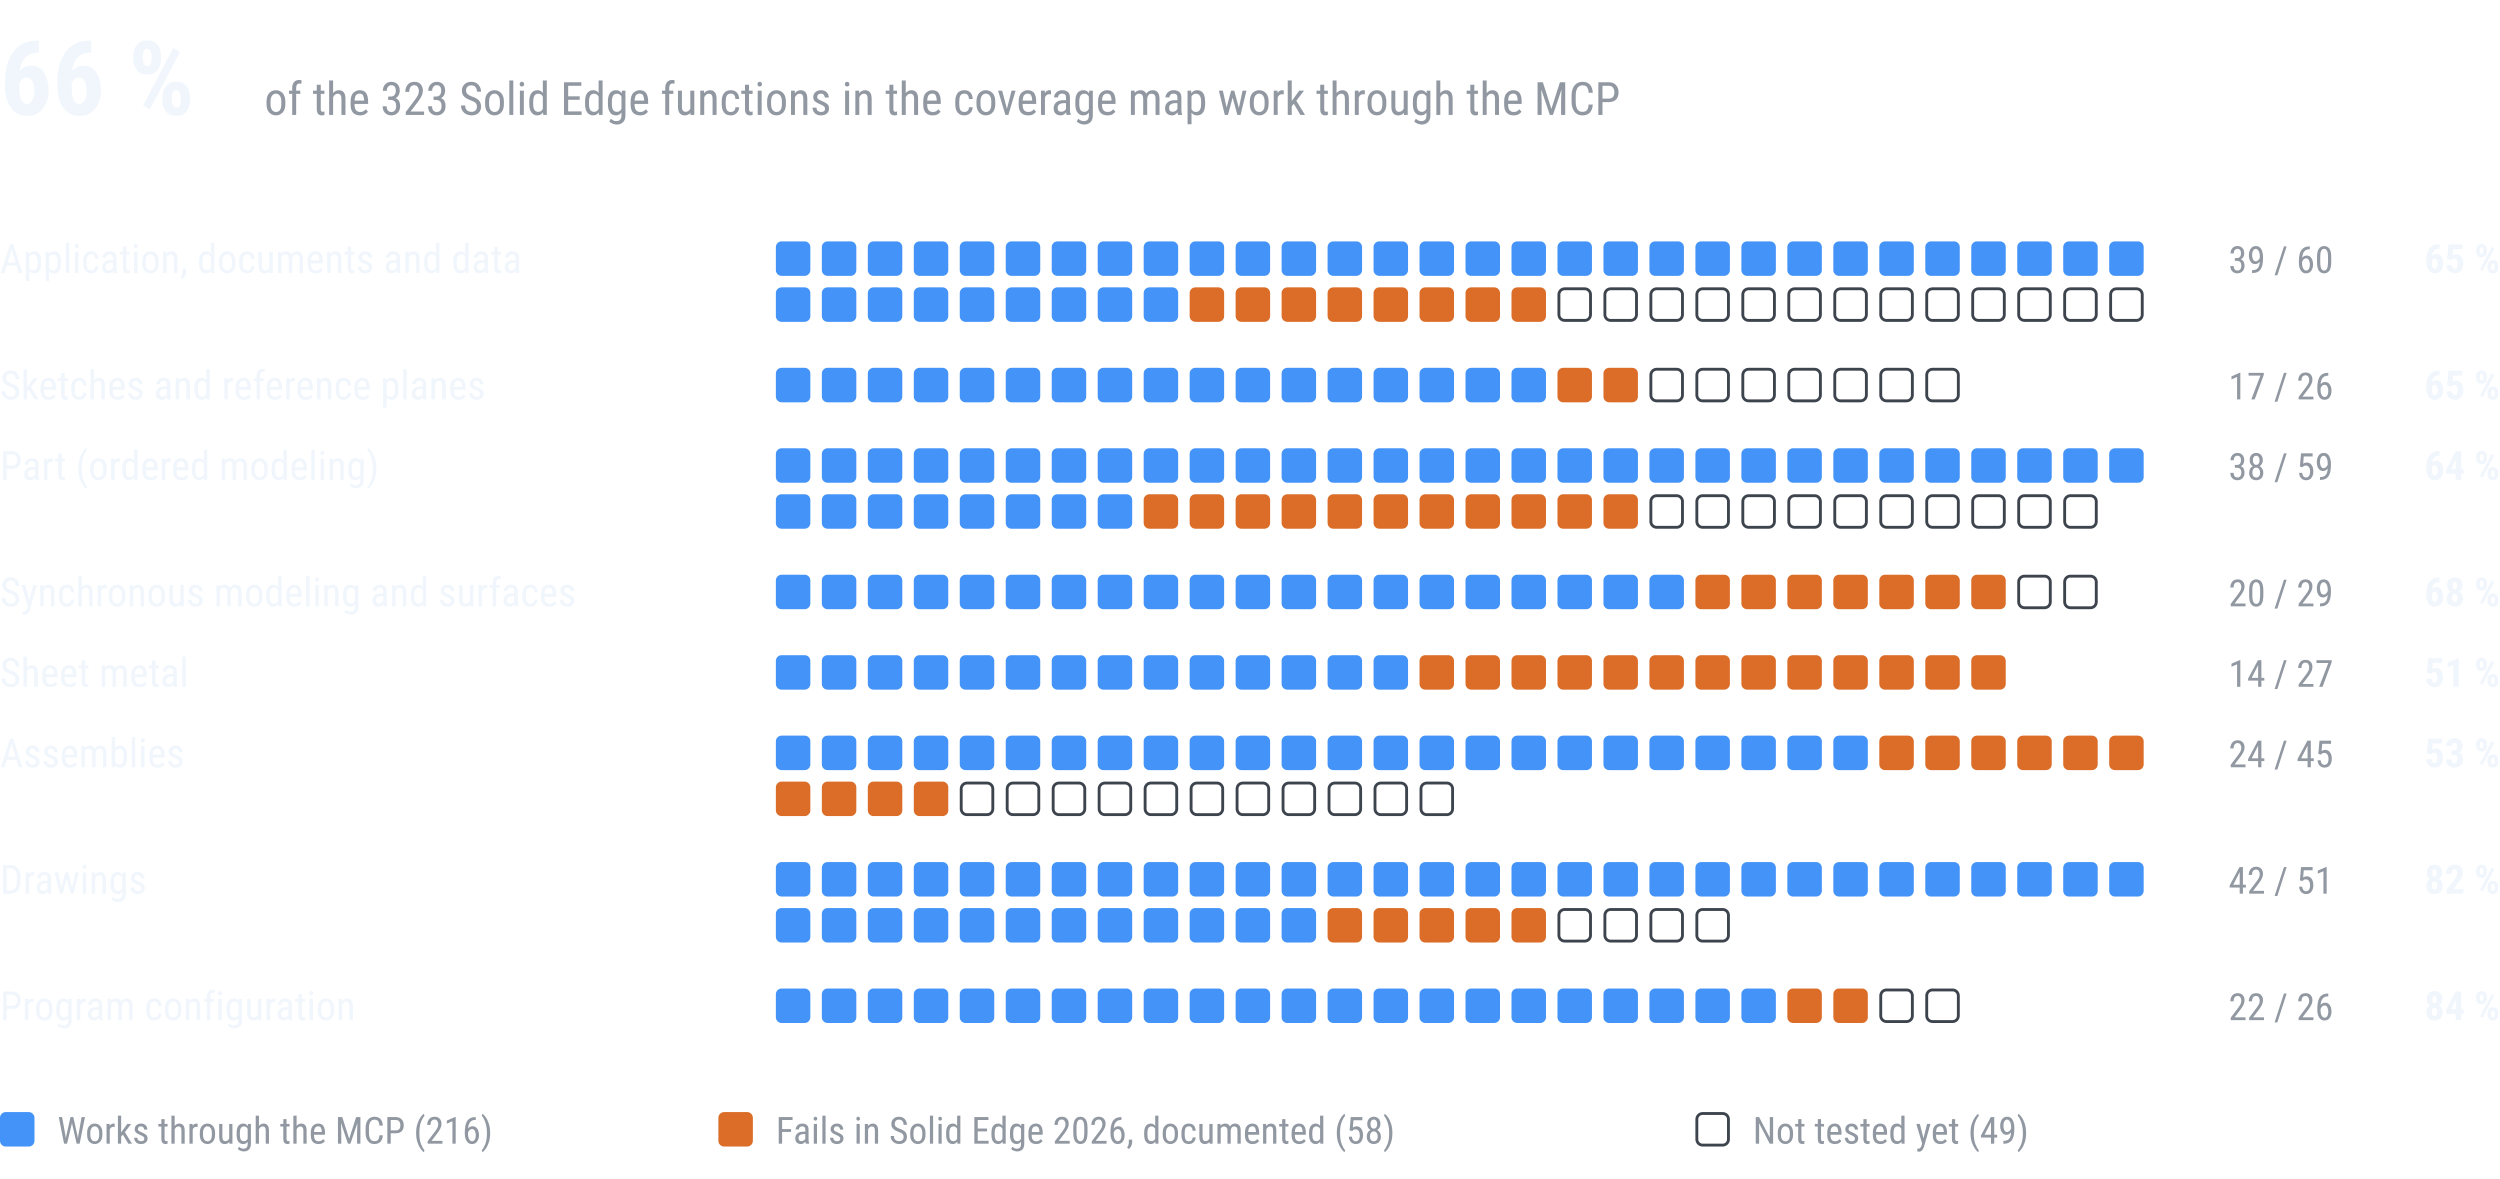
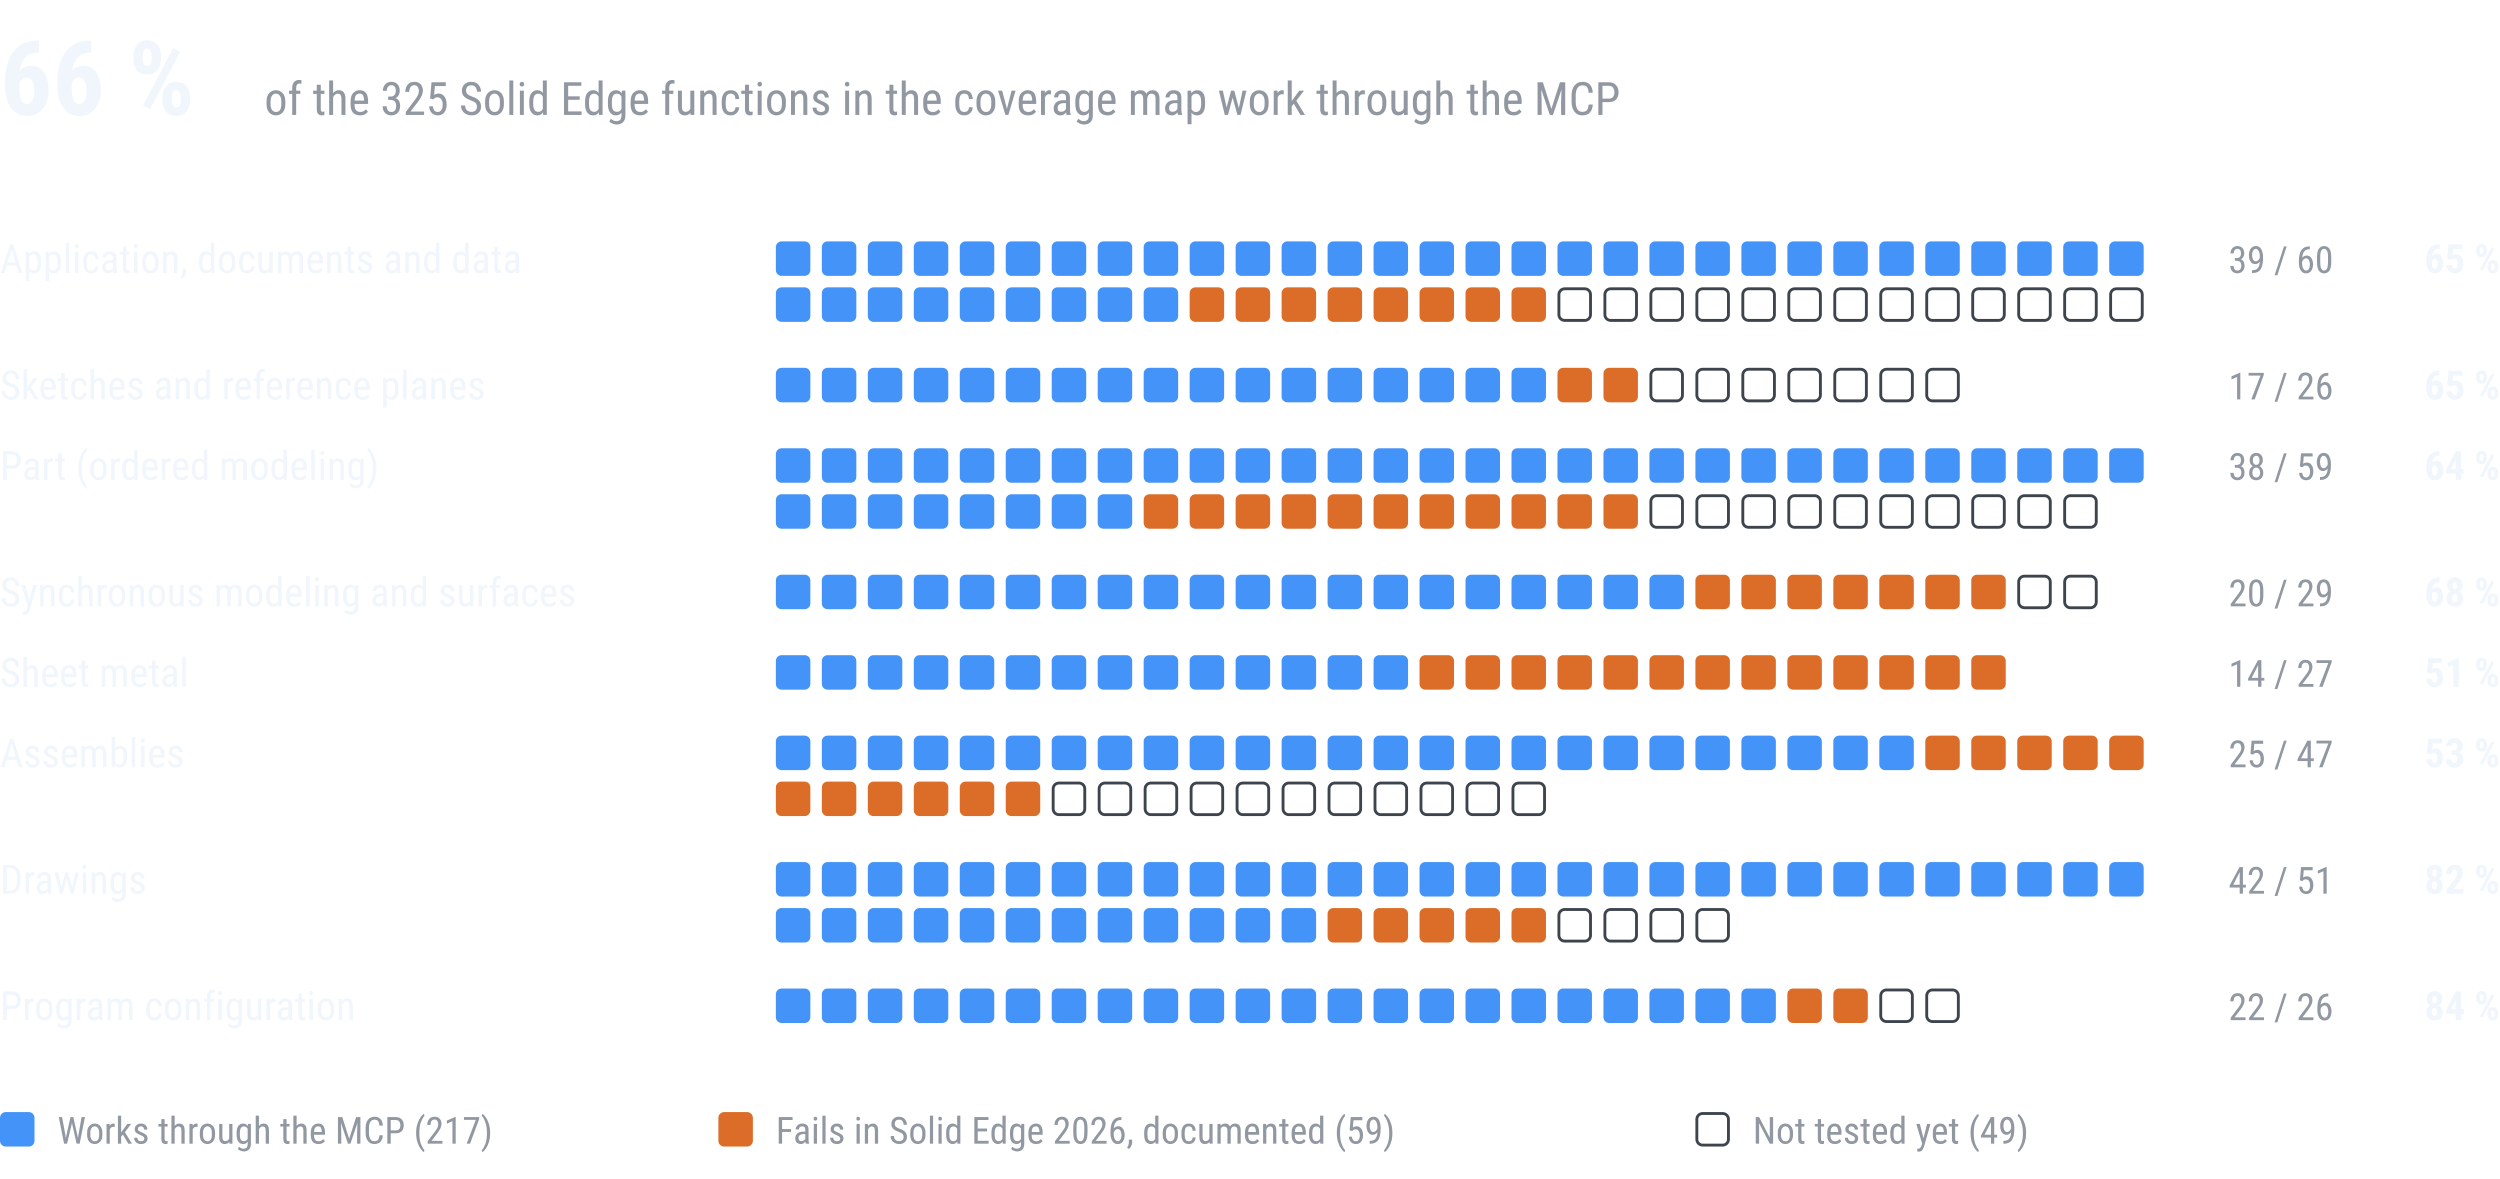
<svg xmlns="http://www.w3.org/2000/svg" width="870" height="410" viewBox="0 0 870 410" role="img" aria-labelledby="title desc">
  <g font-family="Bahnschrift, 'DIN Alternate', 'DIN 1451', D-DIN, Barlow, 'Roboto Condensed', 'Arial Narrow', sans-serif">
    <text x="0" y="40" font-size="36" font-weight="600" fill="#f0f6fc">66 %</text>
-     <text x="92" y="40" font-size="16" fill="#9198a1">of the 323 Solid Edge functions in the coverage map work through the MCP</text>
+     <text x="92" y="40" font-size="16" fill="#9198a1">of the 325 Solid Edge functions in the coverage map work through the MCP</text>
    <text x="0" y="95" font-size="14" fill="#f0f6fc">Application, documents and data</text>
    <rect x="270" y="84" width="12" height="12" rx="2" fill="#4493f8" />
    <rect x="286" y="84" width="12" height="12" rx="2" fill="#4493f8" />
    <rect x="302" y="84" width="12" height="12" rx="2" fill="#4493f8" />
    <rect x="318" y="84" width="12" height="12" rx="2" fill="#4493f8" />
    <rect x="334" y="84" width="12" height="12" rx="2" fill="#4493f8" />
    <rect x="350" y="84" width="12" height="12" rx="2" fill="#4493f8" />
    <rect x="366" y="84" width="12" height="12" rx="2" fill="#4493f8" />
    <rect x="382" y="84" width="12" height="12" rx="2" fill="#4493f8" />
    <rect x="398" y="84" width="12" height="12" rx="2" fill="#4493f8" />
    <rect x="414" y="84" width="12" height="12" rx="2" fill="#4493f8" />
    <rect x="430" y="84" width="12" height="12" rx="2" fill="#4493f8" />
    <rect x="446" y="84" width="12" height="12" rx="2" fill="#4493f8" />
    <rect x="462" y="84" width="12" height="12" rx="2" fill="#4493f8" />
    <rect x="478" y="84" width="12" height="12" rx="2" fill="#4493f8" />
    <rect x="494" y="84" width="12" height="12" rx="2" fill="#4493f8" />
    <rect x="510" y="84" width="12" height="12" rx="2" fill="#4493f8" />
    <rect x="526" y="84" width="12" height="12" rx="2" fill="#4493f8" />
    <rect x="542" y="84" width="12" height="12" rx="2" fill="#4493f8" />
    <rect x="558" y="84" width="12" height="12" rx="2" fill="#4493f8" />
    <rect x="574" y="84" width="12" height="12" rx="2" fill="#4493f8" />
    <rect x="590" y="84" width="12" height="12" rx="2" fill="#4493f8" />
    <rect x="606" y="84" width="12" height="12" rx="2" fill="#4493f8" />
    <rect x="622" y="84" width="12" height="12" rx="2" fill="#4493f8" />
    <rect x="638" y="84" width="12" height="12" rx="2" fill="#4493f8" />
    <rect x="654" y="84" width="12" height="12" rx="2" fill="#4493f8" />
    <rect x="670" y="84" width="12" height="12" rx="2" fill="#4493f8" />
    <rect x="686" y="84" width="12" height="12" rx="2" fill="#4493f8" />
    <rect x="702" y="84" width="12" height="12" rx="2" fill="#4493f8" />
    <rect x="718" y="84" width="12" height="12" rx="2" fill="#4493f8" />
    <rect x="734" y="84" width="12" height="12" rx="2" fill="#4493f8" />
    <rect x="270" y="100" width="12" height="12" rx="2" fill="#4493f8" />
    <rect x="286" y="100" width="12" height="12" rx="2" fill="#4493f8" />
    <rect x="302" y="100" width="12" height="12" rx="2" fill="#4493f8" />
    <rect x="318" y="100" width="12" height="12" rx="2" fill="#4493f8" />
    <rect x="334" y="100" width="12" height="12" rx="2" fill="#4493f8" />
    <rect x="350" y="100" width="12" height="12" rx="2" fill="#4493f8" />
    <rect x="366" y="100" width="12" height="12" rx="2" fill="#4493f8" />
    <rect x="382" y="100" width="12" height="12" rx="2" fill="#4493f8" />
    <rect x="398" y="100" width="12" height="12" rx="2" fill="#4493f8" />
    <rect x="414" y="100" width="12" height="12" rx="2" fill="#db6d28" />
    <rect x="430" y="100" width="12" height="12" rx="2" fill="#db6d28" />
    <rect x="446" y="100" width="12" height="12" rx="2" fill="#db6d28" />
    <rect x="462" y="100" width="12" height="12" rx="2" fill="#db6d28" />
    <rect x="478" y="100" width="12" height="12" rx="2" fill="#db6d28" />
    <rect x="494" y="100" width="12" height="12" rx="2" fill="#db6d28" />
    <rect x="510" y="100" width="12" height="12" rx="2" fill="#db6d28" />
    <rect x="526" y="100" width="12" height="12" rx="2" fill="#db6d28" />
    <rect x="542.5" y="100.5" width="11" height="11" rx="2" fill="none" stroke="#3d444d" />
    <rect x="558.5" y="100.5" width="11" height="11" rx="2" fill="none" stroke="#3d444d" />
    <rect x="574.5" y="100.5" width="11" height="11" rx="2" fill="none" stroke="#3d444d" />
    <rect x="590.5" y="100.5" width="11" height="11" rx="2" fill="none" stroke="#3d444d" />
    <rect x="606.5" y="100.5" width="11" height="11" rx="2" fill="none" stroke="#3d444d" />
    <rect x="622.5" y="100.5" width="11" height="11" rx="2" fill="none" stroke="#3d444d" />
    <rect x="638.5" y="100.5" width="11" height="11" rx="2" fill="none" stroke="#3d444d" />
    <rect x="654.5" y="100.5" width="11" height="11" rx="2" fill="none" stroke="#3d444d" />
    <rect x="670.5" y="100.5" width="11" height="11" rx="2" fill="none" stroke="#3d444d" />
    <rect x="686.5" y="100.5" width="11" height="11" rx="2" fill="none" stroke="#3d444d" />
    <rect x="702.5" y="100.5" width="11" height="11" rx="2" fill="none" stroke="#3d444d" />
    <rect x="718.5" y="100.5" width="11" height="11" rx="2" fill="none" stroke="#3d444d" />
    <rect x="734.5" y="100.5" width="11" height="11" rx="2" fill="none" stroke="#3d444d" />
    <text x="812" y="95" font-size="13" text-anchor="end" fill="#9198a1">39 / 60</text>
    <text x="870" y="95" font-size="14" font-weight="600" text-anchor="end" fill="#f0f6fc">65 %</text>
    <text x="0" y="139" font-size="14" fill="#f0f6fc">Sketches and reference planes</text>
    <rect x="270" y="128" width="12" height="12" rx="2" fill="#4493f8" />
    <rect x="286" y="128" width="12" height="12" rx="2" fill="#4493f8" />
    <rect x="302" y="128" width="12" height="12" rx="2" fill="#4493f8" />
    <rect x="318" y="128" width="12" height="12" rx="2" fill="#4493f8" />
    <rect x="334" y="128" width="12" height="12" rx="2" fill="#4493f8" />
    <rect x="350" y="128" width="12" height="12" rx="2" fill="#4493f8" />
    <rect x="366" y="128" width="12" height="12" rx="2" fill="#4493f8" />
    <rect x="382" y="128" width="12" height="12" rx="2" fill="#4493f8" />
    <rect x="398" y="128" width="12" height="12" rx="2" fill="#4493f8" />
    <rect x="414" y="128" width="12" height="12" rx="2" fill="#4493f8" />
    <rect x="430" y="128" width="12" height="12" rx="2" fill="#4493f8" />
    <rect x="446" y="128" width="12" height="12" rx="2" fill="#4493f8" />
    <rect x="462" y="128" width="12" height="12" rx="2" fill="#4493f8" />
    <rect x="478" y="128" width="12" height="12" rx="2" fill="#4493f8" />
    <rect x="494" y="128" width="12" height="12" rx="2" fill="#4493f8" />
    <rect x="510" y="128" width="12" height="12" rx="2" fill="#4493f8" />
    <rect x="526" y="128" width="12" height="12" rx="2" fill="#4493f8" />
    <rect x="542" y="128" width="12" height="12" rx="2" fill="#db6d28" />
    <rect x="558" y="128" width="12" height="12" rx="2" fill="#db6d28" />
    <rect x="574.5" y="128.5" width="11" height="11" rx="2" fill="none" stroke="#3d444d" />
    <rect x="590.5" y="128.5" width="11" height="11" rx="2" fill="none" stroke="#3d444d" />
    <rect x="606.5" y="128.5" width="11" height="11" rx="2" fill="none" stroke="#3d444d" />
    <rect x="622.5" y="128.5" width="11" height="11" rx="2" fill="none" stroke="#3d444d" />
    <rect x="638.5" y="128.5" width="11" height="11" rx="2" fill="none" stroke="#3d444d" />
    <rect x="654.5" y="128.5" width="11" height="11" rx="2" fill="none" stroke="#3d444d" />
    <rect x="670.5" y="128.5" width="11" height="11" rx="2" fill="none" stroke="#3d444d" />
    <text x="812" y="139" font-size="13" text-anchor="end" fill="#9198a1">17 / 26</text>
    <text x="870" y="139" font-size="14" font-weight="600" text-anchor="end" fill="#f0f6fc">65 %</text>
    <text x="0" y="167" font-size="14" fill="#f0f6fc">Part (ordered modeling)</text>
    <rect x="270" y="156" width="12" height="12" rx="2" fill="#4493f8" />
    <rect x="286" y="156" width="12" height="12" rx="2" fill="#4493f8" />
    <rect x="302" y="156" width="12" height="12" rx="2" fill="#4493f8" />
    <rect x="318" y="156" width="12" height="12" rx="2" fill="#4493f8" />
    <rect x="334" y="156" width="12" height="12" rx="2" fill="#4493f8" />
    <rect x="350" y="156" width="12" height="12" rx="2" fill="#4493f8" />
    <rect x="366" y="156" width="12" height="12" rx="2" fill="#4493f8" />
    <rect x="382" y="156" width="12" height="12" rx="2" fill="#4493f8" />
    <rect x="398" y="156" width="12" height="12" rx="2" fill="#4493f8" />
    <rect x="414" y="156" width="12" height="12" rx="2" fill="#4493f8" />
    <rect x="430" y="156" width="12" height="12" rx="2" fill="#4493f8" />
    <rect x="446" y="156" width="12" height="12" rx="2" fill="#4493f8" />
    <rect x="462" y="156" width="12" height="12" rx="2" fill="#4493f8" />
    <rect x="478" y="156" width="12" height="12" rx="2" fill="#4493f8" />
    <rect x="494" y="156" width="12" height="12" rx="2" fill="#4493f8" />
    <rect x="510" y="156" width="12" height="12" rx="2" fill="#4493f8" />
    <rect x="526" y="156" width="12" height="12" rx="2" fill="#4493f8" />
    <rect x="542" y="156" width="12" height="12" rx="2" fill="#4493f8" />
    <rect x="558" y="156" width="12" height="12" rx="2" fill="#4493f8" />
    <rect x="574" y="156" width="12" height="12" rx="2" fill="#4493f8" />
    <rect x="590" y="156" width="12" height="12" rx="2" fill="#4493f8" />
    <rect x="606" y="156" width="12" height="12" rx="2" fill="#4493f8" />
    <rect x="622" y="156" width="12" height="12" rx="2" fill="#4493f8" />
    <rect x="638" y="156" width="12" height="12" rx="2" fill="#4493f8" />
    <rect x="654" y="156" width="12" height="12" rx="2" fill="#4493f8" />
    <rect x="670" y="156" width="12" height="12" rx="2" fill="#4493f8" />
    <rect x="686" y="156" width="12" height="12" rx="2" fill="#4493f8" />
    <rect x="702" y="156" width="12" height="12" rx="2" fill="#4493f8" />
    <rect x="718" y="156" width="12" height="12" rx="2" fill="#4493f8" />
    <rect x="734" y="156" width="12" height="12" rx="2" fill="#4493f8" />
    <rect x="270" y="172" width="12" height="12" rx="2" fill="#4493f8" />
    <rect x="286" y="172" width="12" height="12" rx="2" fill="#4493f8" />
    <rect x="302" y="172" width="12" height="12" rx="2" fill="#4493f8" />
    <rect x="318" y="172" width="12" height="12" rx="2" fill="#4493f8" />
    <rect x="334" y="172" width="12" height="12" rx="2" fill="#4493f8" />
    <rect x="350" y="172" width="12" height="12" rx="2" fill="#4493f8" />
    <rect x="366" y="172" width="12" height="12" rx="2" fill="#4493f8" />
    <rect x="382" y="172" width="12" height="12" rx="2" fill="#4493f8" />
    <rect x="398" y="172" width="12" height="12" rx="2" fill="#db6d28" />
    <rect x="414" y="172" width="12" height="12" rx="2" fill="#db6d28" />
    <rect x="430" y="172" width="12" height="12" rx="2" fill="#db6d28" />
    <rect x="446" y="172" width="12" height="12" rx="2" fill="#db6d28" />
    <rect x="462" y="172" width="12" height="12" rx="2" fill="#db6d28" />
    <rect x="478" y="172" width="12" height="12" rx="2" fill="#db6d28" />
    <rect x="494" y="172" width="12" height="12" rx="2" fill="#db6d28" />
    <rect x="510" y="172" width="12" height="12" rx="2" fill="#db6d28" />
    <rect x="526" y="172" width="12" height="12" rx="2" fill="#db6d28" />
    <rect x="542" y="172" width="12" height="12" rx="2" fill="#db6d28" />
    <rect x="558" y="172" width="12" height="12" rx="2" fill="#db6d28" />
    <rect x="574.5" y="172.5" width="11" height="11" rx="2" fill="none" stroke="#3d444d" />
    <rect x="590.5" y="172.5" width="11" height="11" rx="2" fill="none" stroke="#3d444d" />
    <rect x="606.5" y="172.5" width="11" height="11" rx="2" fill="none" stroke="#3d444d" />
    <rect x="622.5" y="172.5" width="11" height="11" rx="2" fill="none" stroke="#3d444d" />
    <rect x="638.5" y="172.5" width="11" height="11" rx="2" fill="none" stroke="#3d444d" />
    <rect x="654.5" y="172.5" width="11" height="11" rx="2" fill="none" stroke="#3d444d" />
    <rect x="670.5" y="172.5" width="11" height="11" rx="2" fill="none" stroke="#3d444d" />
    <rect x="686.5" y="172.5" width="11" height="11" rx="2" fill="none" stroke="#3d444d" />
    <rect x="702.5" y="172.5" width="11" height="11" rx="2" fill="none" stroke="#3d444d" />
    <rect x="718.5" y="172.5" width="11" height="11" rx="2" fill="none" stroke="#3d444d" />
    <text x="812" y="167" font-size="13" text-anchor="end" fill="#9198a1">38 / 59</text>
    <text x="870" y="167" font-size="14" font-weight="600" text-anchor="end" fill="#f0f6fc">64 %</text>
    <text x="0" y="211" font-size="14" fill="#f0f6fc">Synchronous modeling and surfaces</text>
    <rect x="270" y="200" width="12" height="12" rx="2" fill="#4493f8" />
    <rect x="286" y="200" width="12" height="12" rx="2" fill="#4493f8" />
    <rect x="302" y="200" width="12" height="12" rx="2" fill="#4493f8" />
    <rect x="318" y="200" width="12" height="12" rx="2" fill="#4493f8" />
    <rect x="334" y="200" width="12" height="12" rx="2" fill="#4493f8" />
    <rect x="350" y="200" width="12" height="12" rx="2" fill="#4493f8" />
    <rect x="366" y="200" width="12" height="12" rx="2" fill="#4493f8" />
    <rect x="382" y="200" width="12" height="12" rx="2" fill="#4493f8" />
    <rect x="398" y="200" width="12" height="12" rx="2" fill="#4493f8" />
    <rect x="414" y="200" width="12" height="12" rx="2" fill="#4493f8" />
    <rect x="430" y="200" width="12" height="12" rx="2" fill="#4493f8" />
    <rect x="446" y="200" width="12" height="12" rx="2" fill="#4493f8" />
    <rect x="462" y="200" width="12" height="12" rx="2" fill="#4493f8" />
    <rect x="478" y="200" width="12" height="12" rx="2" fill="#4493f8" />
    <rect x="494" y="200" width="12" height="12" rx="2" fill="#4493f8" />
    <rect x="510" y="200" width="12" height="12" rx="2" fill="#4493f8" />
    <rect x="526" y="200" width="12" height="12" rx="2" fill="#4493f8" />
    <rect x="542" y="200" width="12" height="12" rx="2" fill="#4493f8" />
    <rect x="558" y="200" width="12" height="12" rx="2" fill="#4493f8" />
    <rect x="574" y="200" width="12" height="12" rx="2" fill="#4493f8" />
    <rect x="590" y="200" width="12" height="12" rx="2" fill="#db6d28" />
    <rect x="606" y="200" width="12" height="12" rx="2" fill="#db6d28" />
    <rect x="622" y="200" width="12" height="12" rx="2" fill="#db6d28" />
    <rect x="638" y="200" width="12" height="12" rx="2" fill="#db6d28" />
    <rect x="654" y="200" width="12" height="12" rx="2" fill="#db6d28" />
    <rect x="670" y="200" width="12" height="12" rx="2" fill="#db6d28" />
    <rect x="686" y="200" width="12" height="12" rx="2" fill="#db6d28" />
    <rect x="702.5" y="200.5" width="11" height="11" rx="2" fill="none" stroke="#3d444d" />
    <rect x="718.5" y="200.5" width="11" height="11" rx="2" fill="none" stroke="#3d444d" />
    <text x="812" y="211" font-size="13" text-anchor="end" fill="#9198a1">20 / 29</text>
    <text x="870" y="211" font-size="14" font-weight="600" text-anchor="end" fill="#f0f6fc">68 %</text>
    <text x="0" y="239" font-size="14" fill="#f0f6fc">Sheet metal</text>
    <rect x="270" y="228" width="12" height="12" rx="2" fill="#4493f8" />
    <rect x="286" y="228" width="12" height="12" rx="2" fill="#4493f8" />
    <rect x="302" y="228" width="12" height="12" rx="2" fill="#4493f8" />
    <rect x="318" y="228" width="12" height="12" rx="2" fill="#4493f8" />
    <rect x="334" y="228" width="12" height="12" rx="2" fill="#4493f8" />
    <rect x="350" y="228" width="12" height="12" rx="2" fill="#4493f8" />
    <rect x="366" y="228" width="12" height="12" rx="2" fill="#4493f8" />
    <rect x="382" y="228" width="12" height="12" rx="2" fill="#4493f8" />
    <rect x="398" y="228" width="12" height="12" rx="2" fill="#4493f8" />
    <rect x="414" y="228" width="12" height="12" rx="2" fill="#4493f8" />
    <rect x="430" y="228" width="12" height="12" rx="2" fill="#4493f8" />
    <rect x="446" y="228" width="12" height="12" rx="2" fill="#4493f8" />
    <rect x="462" y="228" width="12" height="12" rx="2" fill="#4493f8" />
    <rect x="478" y="228" width="12" height="12" rx="2" fill="#4493f8" />
    <rect x="494" y="228" width="12" height="12" rx="2" fill="#db6d28" />
    <rect x="510" y="228" width="12" height="12" rx="2" fill="#db6d28" />
    <rect x="526" y="228" width="12" height="12" rx="2" fill="#db6d28" />
    <rect x="542" y="228" width="12" height="12" rx="2" fill="#db6d28" />
    <rect x="558" y="228" width="12" height="12" rx="2" fill="#db6d28" />
    <rect x="574" y="228" width="12" height="12" rx="2" fill="#db6d28" />
    <rect x="590" y="228" width="12" height="12" rx="2" fill="#db6d28" />
    <rect x="606" y="228" width="12" height="12" rx="2" fill="#db6d28" />
    <rect x="622" y="228" width="12" height="12" rx="2" fill="#db6d28" />
    <rect x="638" y="228" width="12" height="12" rx="2" fill="#db6d28" />
    <rect x="654" y="228" width="12" height="12" rx="2" fill="#db6d28" />
    <rect x="670" y="228" width="12" height="12" rx="2" fill="#db6d28" />
    <rect x="686" y="228" width="12" height="12" rx="2" fill="#db6d28" />
    <text x="812" y="239" font-size="13" text-anchor="end" fill="#9198a1">14 / 27</text>
    <text x="870" y="239" font-size="14" font-weight="600" text-anchor="end" fill="#f0f6fc">51 %</text>
    <text x="0" y="267" font-size="14" fill="#f0f6fc">Assemblies</text>
    <rect x="270" y="256" width="12" height="12" rx="2" fill="#4493f8" />
    <rect x="286" y="256" width="12" height="12" rx="2" fill="#4493f8" />
    <rect x="302" y="256" width="12" height="12" rx="2" fill="#4493f8" />
    <rect x="318" y="256" width="12" height="12" rx="2" fill="#4493f8" />
    <rect x="334" y="256" width="12" height="12" rx="2" fill="#4493f8" />
    <rect x="350" y="256" width="12" height="12" rx="2" fill="#4493f8" />
    <rect x="366" y="256" width="12" height="12" rx="2" fill="#4493f8" />
    <rect x="382" y="256" width="12" height="12" rx="2" fill="#4493f8" />
    <rect x="398" y="256" width="12" height="12" rx="2" fill="#4493f8" />
    <rect x="414" y="256" width="12" height="12" rx="2" fill="#4493f8" />
    <rect x="430" y="256" width="12" height="12" rx="2" fill="#4493f8" />
    <rect x="446" y="256" width="12" height="12" rx="2" fill="#4493f8" />
    <rect x="462" y="256" width="12" height="12" rx="2" fill="#4493f8" />
    <rect x="478" y="256" width="12" height="12" rx="2" fill="#4493f8" />
    <rect x="494" y="256" width="12" height="12" rx="2" fill="#4493f8" />
    <rect x="510" y="256" width="12" height="12" rx="2" fill="#4493f8" />
    <rect x="526" y="256" width="12" height="12" rx="2" fill="#4493f8" />
    <rect x="542" y="256" width="12" height="12" rx="2" fill="#4493f8" />
    <rect x="558" y="256" width="12" height="12" rx="2" fill="#4493f8" />
    <rect x="574" y="256" width="12" height="12" rx="2" fill="#4493f8" />
    <rect x="590" y="256" width="12" height="12" rx="2" fill="#4493f8" />
    <rect x="606" y="256" width="12" height="12" rx="2" fill="#4493f8" />
    <rect x="622" y="256" width="12" height="12" rx="2" fill="#4493f8" />
    <rect x="638" y="256" width="12" height="12" rx="2" fill="#4493f8" />
-     <rect x="654" y="256" width="12" height="12" rx="2" fill="#db6d28" />
+     <rect x="654" y="256" width="12" height="12" rx="2" fill="#4493f8" />
    <rect x="670" y="256" width="12" height="12" rx="2" fill="#db6d28" />
    <rect x="686" y="256" width="12" height="12" rx="2" fill="#db6d28" />
    <rect x="702" y="256" width="12" height="12" rx="2" fill="#db6d28" />
    <rect x="718" y="256" width="12" height="12" rx="2" fill="#db6d28" />
    <rect x="734" y="256" width="12" height="12" rx="2" fill="#db6d28" />
    <rect x="270" y="272" width="12" height="12" rx="2" fill="#db6d28" />
    <rect x="286" y="272" width="12" height="12" rx="2" fill="#db6d28" />
    <rect x="302" y="272" width="12" height="12" rx="2" fill="#db6d28" />
    <rect x="318" y="272" width="12" height="12" rx="2" fill="#db6d28" />
-     <rect x="334.5" y="272.5" width="11" height="11" rx="2" fill="none" stroke="#3d444d" />
-     <rect x="350.5" y="272.5" width="11" height="11" rx="2" fill="none" stroke="#3d444d" />
+     <rect x="334" y="272" width="12" height="12" rx="2" fill="#db6d28" />
+     <rect x="350" y="272" width="12" height="12" rx="2" fill="#db6d28" />
    <rect x="366.5" y="272.5" width="11" height="11" rx="2" fill="none" stroke="#3d444d" />
    <rect x="382.5" y="272.5" width="11" height="11" rx="2" fill="none" stroke="#3d444d" />
    <rect x="398.5" y="272.5" width="11" height="11" rx="2" fill="none" stroke="#3d444d" />
    <rect x="414.5" y="272.5" width="11" height="11" rx="2" fill="none" stroke="#3d444d" />
    <rect x="430.5" y="272.5" width="11" height="11" rx="2" fill="none" stroke="#3d444d" />
    <rect x="446.5" y="272.5" width="11" height="11" rx="2" fill="none" stroke="#3d444d" />
    <rect x="462.5" y="272.5" width="11" height="11" rx="2" fill="none" stroke="#3d444d" />
    <rect x="478.5" y="272.5" width="11" height="11" rx="2" fill="none" stroke="#3d444d" />
    <rect x="494.5" y="272.5" width="11" height="11" rx="2" fill="none" stroke="#3d444d" />
-     <text x="812" y="267" font-size="13" text-anchor="end" fill="#9198a1">24 / 45</text>
+     <rect x="510.5" y="272.5" width="11" height="11" rx="2" fill="none" stroke="#3d444d" />
+     <rect x="526.5" y="272.5" width="11" height="11" rx="2" fill="none" stroke="#3d444d" />
+     <text x="812" y="267" font-size="13" text-anchor="end" fill="#9198a1">25 / 47</text>
    <text x="870" y="267" font-size="14" font-weight="600" text-anchor="end" fill="#f0f6fc">53 %</text>
    <text x="0" y="311" font-size="14" fill="#f0f6fc">Drawings</text>
    <rect x="270" y="300" width="12" height="12" rx="2" fill="#4493f8" />
    <rect x="286" y="300" width="12" height="12" rx="2" fill="#4493f8" />
    <rect x="302" y="300" width="12" height="12" rx="2" fill="#4493f8" />
    <rect x="318" y="300" width="12" height="12" rx="2" fill="#4493f8" />
    <rect x="334" y="300" width="12" height="12" rx="2" fill="#4493f8" />
    <rect x="350" y="300" width="12" height="12" rx="2" fill="#4493f8" />
    <rect x="366" y="300" width="12" height="12" rx="2" fill="#4493f8" />
    <rect x="382" y="300" width="12" height="12" rx="2" fill="#4493f8" />
    <rect x="398" y="300" width="12" height="12" rx="2" fill="#4493f8" />
    <rect x="414" y="300" width="12" height="12" rx="2" fill="#4493f8" />
    <rect x="430" y="300" width="12" height="12" rx="2" fill="#4493f8" />
    <rect x="446" y="300" width="12" height="12" rx="2" fill="#4493f8" />
    <rect x="462" y="300" width="12" height="12" rx="2" fill="#4493f8" />
    <rect x="478" y="300" width="12" height="12" rx="2" fill="#4493f8" />
    <rect x="494" y="300" width="12" height="12" rx="2" fill="#4493f8" />
    <rect x="510" y="300" width="12" height="12" rx="2" fill="#4493f8" />
    <rect x="526" y="300" width="12" height="12" rx="2" fill="#4493f8" />
    <rect x="542" y="300" width="12" height="12" rx="2" fill="#4493f8" />
    <rect x="558" y="300" width="12" height="12" rx="2" fill="#4493f8" />
    <rect x="574" y="300" width="12" height="12" rx="2" fill="#4493f8" />
    <rect x="590" y="300" width="12" height="12" rx="2" fill="#4493f8" />
    <rect x="606" y="300" width="12" height="12" rx="2" fill="#4493f8" />
    <rect x="622" y="300" width="12" height="12" rx="2" fill="#4493f8" />
    <rect x="638" y="300" width="12" height="12" rx="2" fill="#4493f8" />
    <rect x="654" y="300" width="12" height="12" rx="2" fill="#4493f8" />
    <rect x="670" y="300" width="12" height="12" rx="2" fill="#4493f8" />
    <rect x="686" y="300" width="12" height="12" rx="2" fill="#4493f8" />
    <rect x="702" y="300" width="12" height="12" rx="2" fill="#4493f8" />
    <rect x="718" y="300" width="12" height="12" rx="2" fill="#4493f8" />
    <rect x="734" y="300" width="12" height="12" rx="2" fill="#4493f8" />
    <rect x="270" y="316" width="12" height="12" rx="2" fill="#4493f8" />
    <rect x="286" y="316" width="12" height="12" rx="2" fill="#4493f8" />
    <rect x="302" y="316" width="12" height="12" rx="2" fill="#4493f8" />
    <rect x="318" y="316" width="12" height="12" rx="2" fill="#4493f8" />
    <rect x="334" y="316" width="12" height="12" rx="2" fill="#4493f8" />
    <rect x="350" y="316" width="12" height="12" rx="2" fill="#4493f8" />
    <rect x="366" y="316" width="12" height="12" rx="2" fill="#4493f8" />
    <rect x="382" y="316" width="12" height="12" rx="2" fill="#4493f8" />
    <rect x="398" y="316" width="12" height="12" rx="2" fill="#4493f8" />
    <rect x="414" y="316" width="12" height="12" rx="2" fill="#4493f8" />
    <rect x="430" y="316" width="12" height="12" rx="2" fill="#4493f8" />
    <rect x="446" y="316" width="12" height="12" rx="2" fill="#4493f8" />
    <rect x="462" y="316" width="12" height="12" rx="2" fill="#db6d28" />
    <rect x="478" y="316" width="12" height="12" rx="2" fill="#db6d28" />
    <rect x="494" y="316" width="12" height="12" rx="2" fill="#db6d28" />
    <rect x="510" y="316" width="12" height="12" rx="2" fill="#db6d28" />
    <rect x="526" y="316" width="12" height="12" rx="2" fill="#db6d28" />
    <rect x="542.5" y="316.5" width="11" height="11" rx="2" fill="none" stroke="#3d444d" />
    <rect x="558.5" y="316.5" width="11" height="11" rx="2" fill="none" stroke="#3d444d" />
    <rect x="574.5" y="316.5" width="11" height="11" rx="2" fill="none" stroke="#3d444d" />
    <rect x="590.5" y="316.5" width="11" height="11" rx="2" fill="none" stroke="#3d444d" />
    <text x="812" y="311" font-size="13" text-anchor="end" fill="#9198a1">42 / 51</text>
    <text x="870" y="311" font-size="14" font-weight="600" text-anchor="end" fill="#f0f6fc">82 %</text>
    <text x="0" y="355" font-size="14" fill="#f0f6fc">Program configuration</text>
    <rect x="270" y="344" width="12" height="12" rx="2" fill="#4493f8" />
    <rect x="286" y="344" width="12" height="12" rx="2" fill="#4493f8" />
    <rect x="302" y="344" width="12" height="12" rx="2" fill="#4493f8" />
    <rect x="318" y="344" width="12" height="12" rx="2" fill="#4493f8" />
    <rect x="334" y="344" width="12" height="12" rx="2" fill="#4493f8" />
    <rect x="350" y="344" width="12" height="12" rx="2" fill="#4493f8" />
    <rect x="366" y="344" width="12" height="12" rx="2" fill="#4493f8" />
    <rect x="382" y="344" width="12" height="12" rx="2" fill="#4493f8" />
    <rect x="398" y="344" width="12" height="12" rx="2" fill="#4493f8" />
    <rect x="414" y="344" width="12" height="12" rx="2" fill="#4493f8" />
    <rect x="430" y="344" width="12" height="12" rx="2" fill="#4493f8" />
    <rect x="446" y="344" width="12" height="12" rx="2" fill="#4493f8" />
    <rect x="462" y="344" width="12" height="12" rx="2" fill="#4493f8" />
    <rect x="478" y="344" width="12" height="12" rx="2" fill="#4493f8" />
    <rect x="494" y="344" width="12" height="12" rx="2" fill="#4493f8" />
    <rect x="510" y="344" width="12" height="12" rx="2" fill="#4493f8" />
    <rect x="526" y="344" width="12" height="12" rx="2" fill="#4493f8" />
    <rect x="542" y="344" width="12" height="12" rx="2" fill="#4493f8" />
    <rect x="558" y="344" width="12" height="12" rx="2" fill="#4493f8" />
    <rect x="574" y="344" width="12" height="12" rx="2" fill="#4493f8" />
    <rect x="590" y="344" width="12" height="12" rx="2" fill="#4493f8" />
    <rect x="606" y="344" width="12" height="12" rx="2" fill="#4493f8" />
    <rect x="622" y="344" width="12" height="12" rx="2" fill="#db6d28" />
    <rect x="638" y="344" width="12" height="12" rx="2" fill="#db6d28" />
    <rect x="654.5" y="344.5" width="11" height="11" rx="2" fill="none" stroke="#3d444d" />
    <rect x="670.5" y="344.5" width="11" height="11" rx="2" fill="none" stroke="#3d444d" />
    <text x="812" y="355" font-size="13" text-anchor="end" fill="#9198a1">22 / 26</text>
    <text x="870" y="355" font-size="14" font-weight="600" text-anchor="end" fill="#f0f6fc">84 %</text>
    <rect x="0" y="387" width="12" height="12" rx="2" fill="#4493f8" />
-     <text x="20" y="398" font-size="13" fill="#9198a1">Works through the MCP (216)</text>
+     <text x="20" y="398" font-size="13" fill="#9198a1">Works through the MCP (217)</text>
    <rect x="250" y="387" width="12" height="12" rx="2" fill="#db6d28" />
-     <text x="270" y="398" font-size="13" fill="#9198a1">Fails in Solid Edge 2026, documented (58)</text>
+     <text x="270" y="398" font-size="13" fill="#9198a1">Fails in Solid Edge 2026, documented (59)</text>
    <rect x="590.5" y="387.5" width="11" height="11" rx="2" fill="none" stroke="#3d444d" />
    <text x="610" y="398" font-size="13" fill="#9198a1">Not tested yet (49)</text>
  </g>
</svg>
